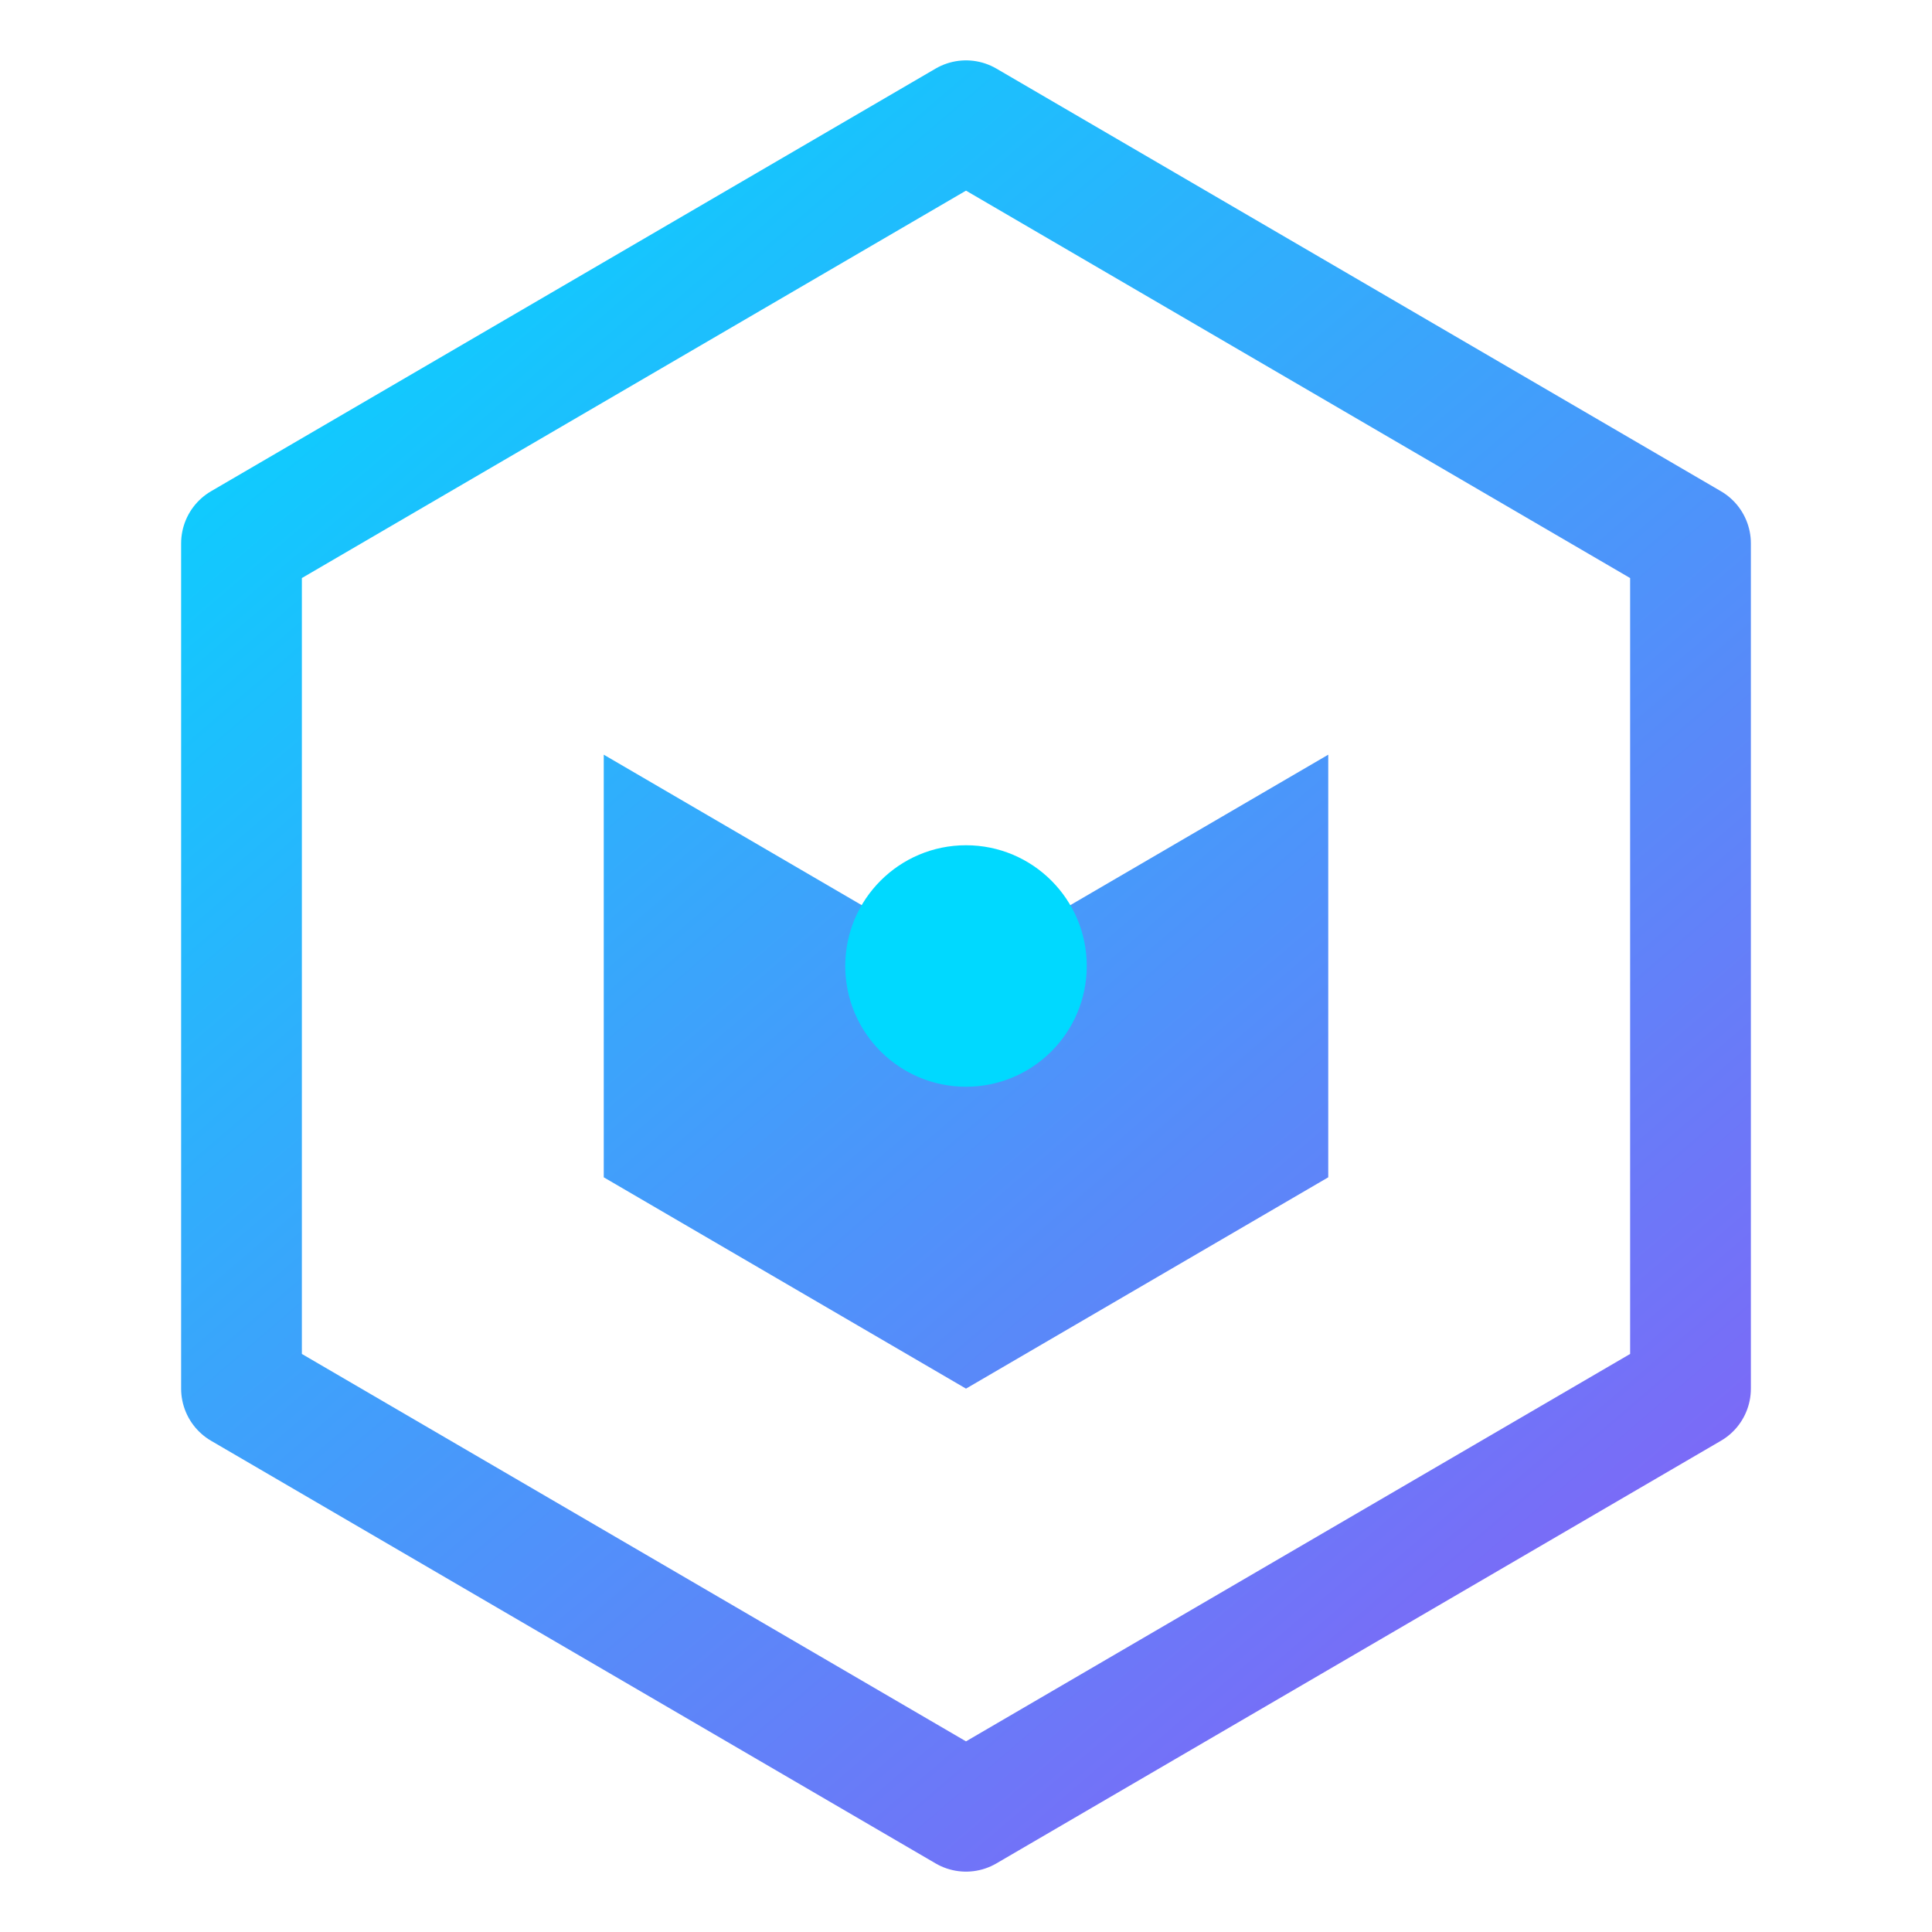
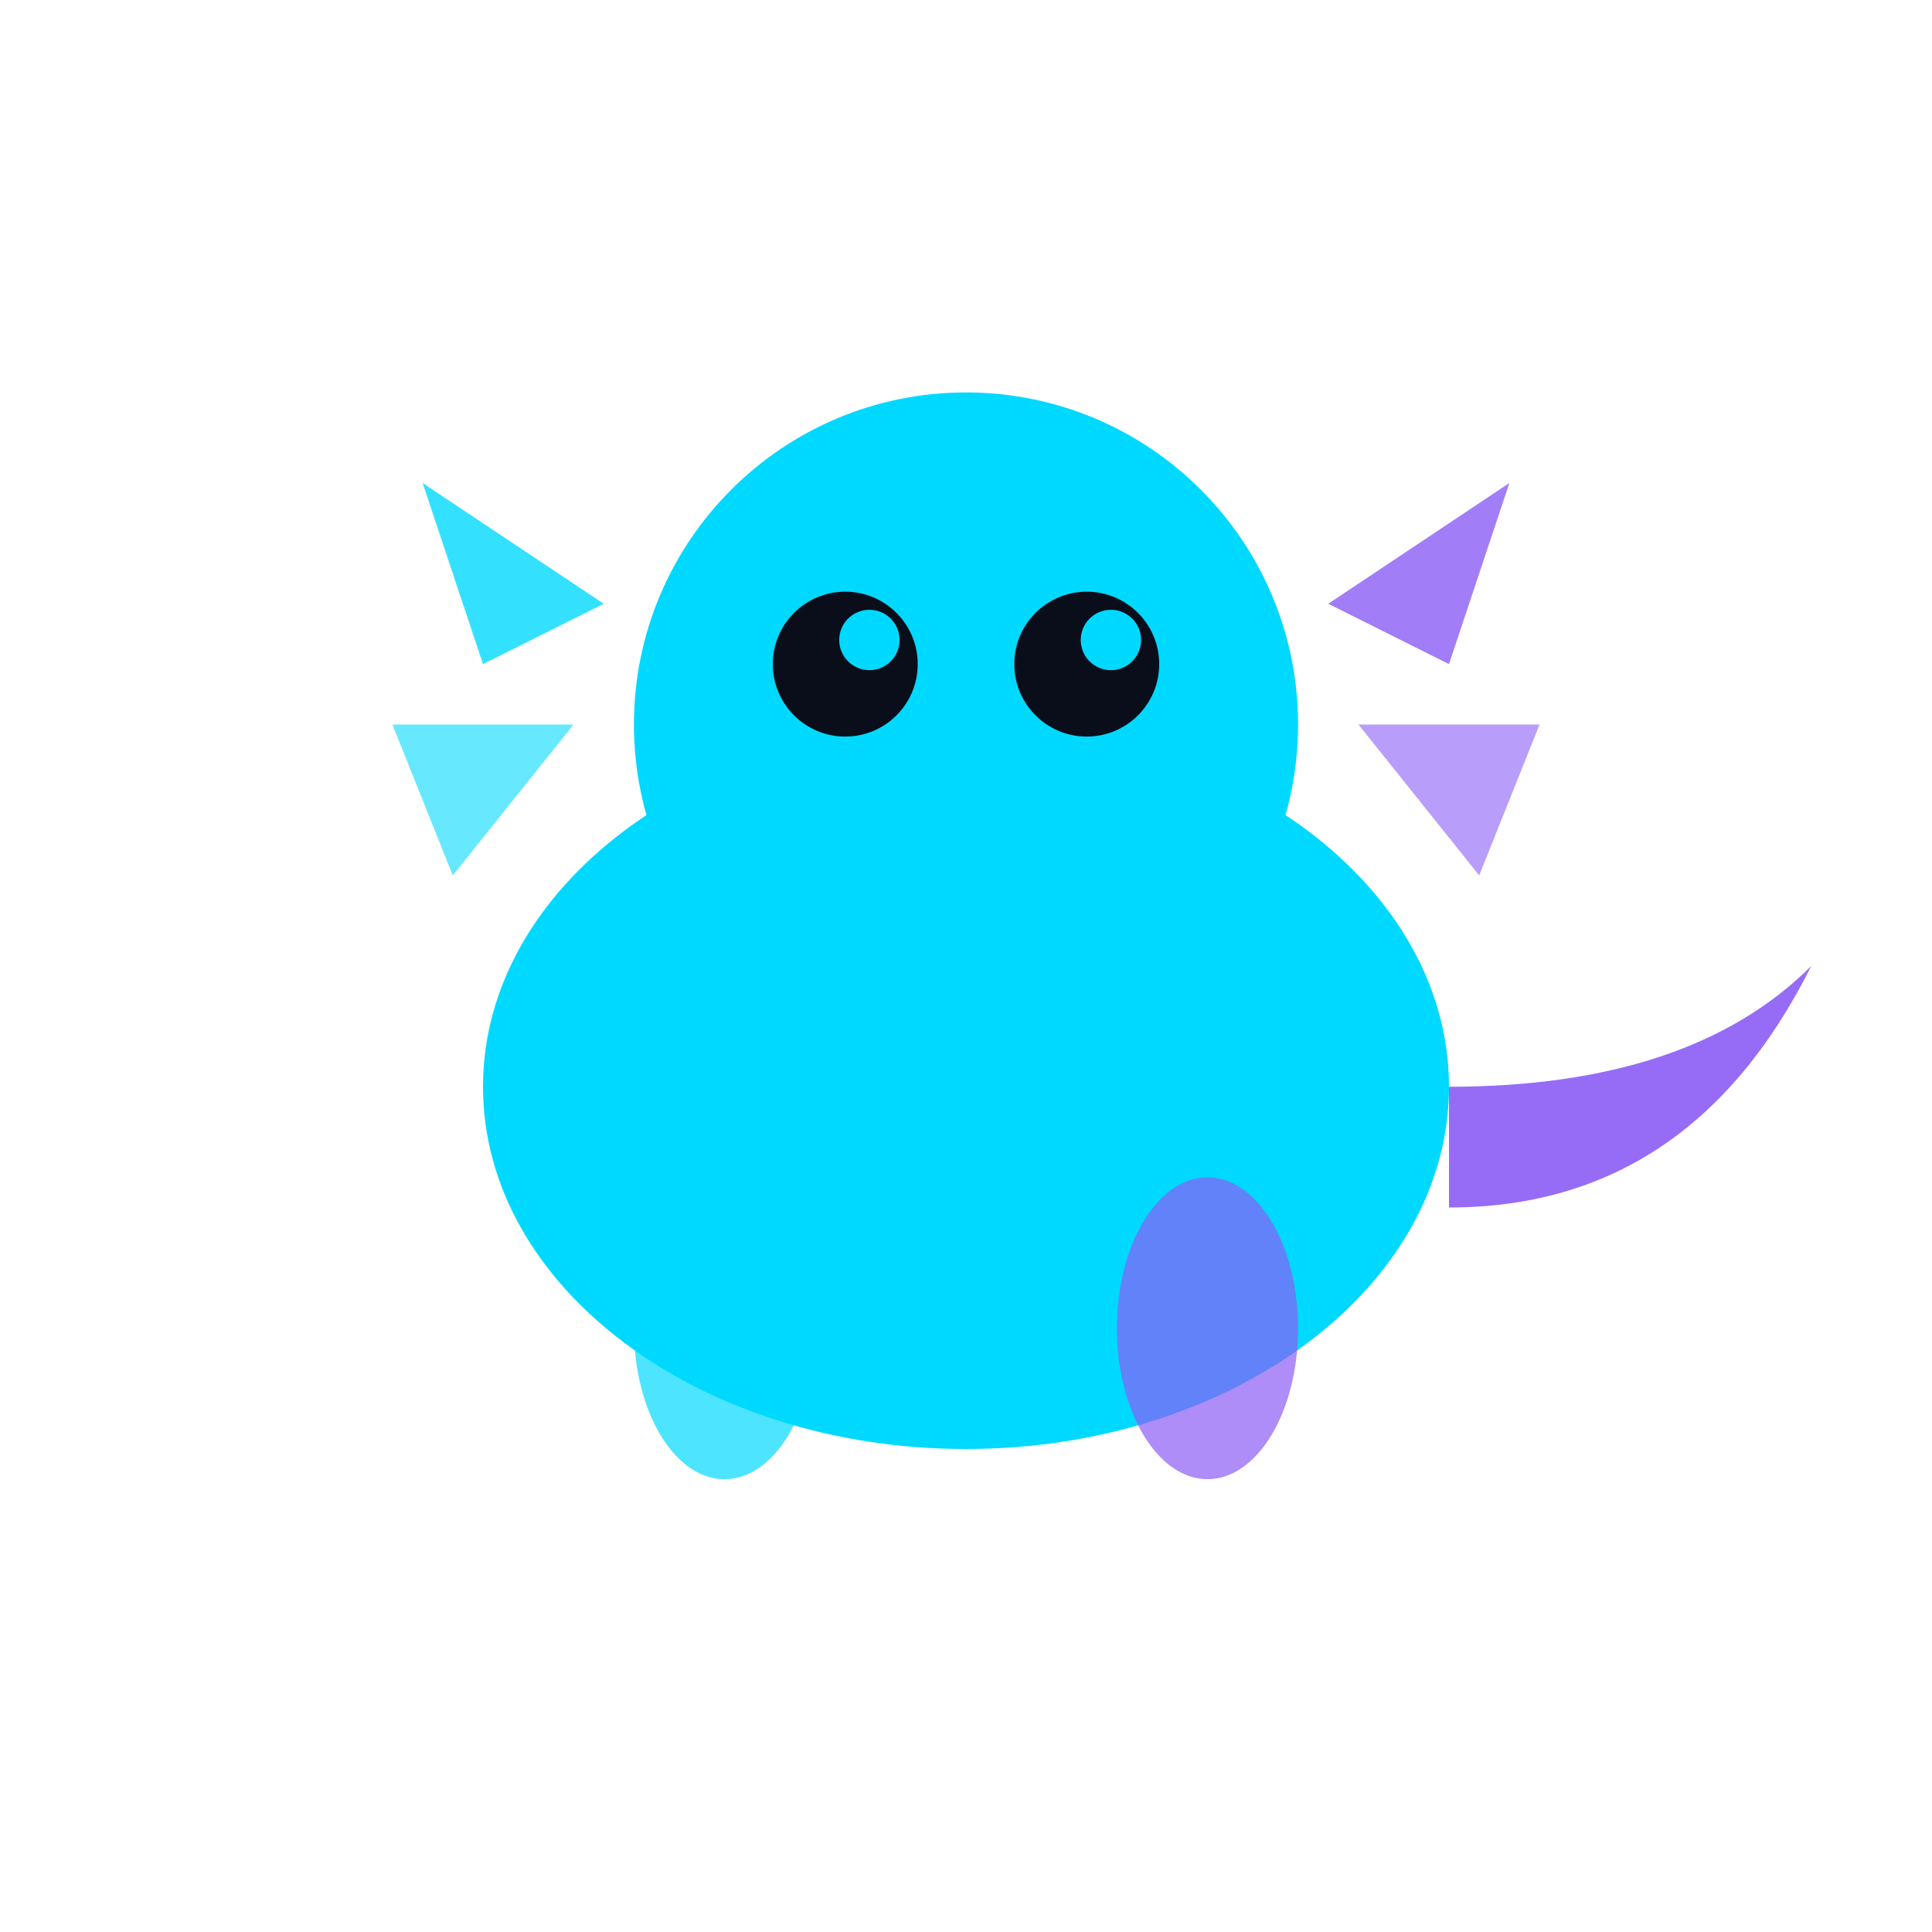
<svg xmlns="http://www.w3.org/2000/svg" width="32" height="32" viewBox="0 0 32 32" fill="none">
-   <path d="M16 2L4 9V23L16 30L28 23V9L16 2Z" stroke="url(#gradient)" stroke-width="2" stroke-linejoin="round" />
-   <path d="M16 16L10 12.5V19.5L16 23L22 19.5V12.5L16 16Z" fill="url(#gradient)" />
-   <circle cx="16" cy="16" r="2" fill="#00D9FF" />
+   <ellipse cx="16" cy="18" rx="8" ry="6" fill="url(#bodyGradient)" />
+   <circle cx="16" cy="12" r="5.5" fill="url(#headGradient)" />
+   <path d="M10 10 L7 8 L8 11 Z" fill="#00D9FF" opacity="0.8" />
+   <path d="M9.5 12 L6.5 12 L7.5 14.5 Z" fill="#00D9FF" opacity="0.6" />
+   <path d="M22 10 L25 8 L24 11 Z" fill="#8B5CF6" opacity="0.8" />
+   <path d="M22.5 12 L25.5 12 L24.5 14.5 Z" fill="#8B5CF6" opacity="0.6" />
+   <circle cx="14" cy="11" r="1.2" fill="#0A0E1A" />
+   <circle cx="18" cy="11" r="1.2" fill="#0A0E1A" />
+   <circle cx="14.4" cy="10.6" r="0.5" fill="#00D9FF" />
+   <circle cx="18.4" cy="10.6" r="0.5" fill="#00D9FF" />
+   <path d="M24 18 Q28 18 30 16 Q28 20 24 20 Z" fill="url(#tailGradient)" opacity="0.9" />
+   <ellipse cx="12" cy="22" rx="1.5" ry="2.5" fill="#00D9FF" opacity="0.7" />
+   <ellipse cx="20" cy="22" rx="1.5" ry="2.5" fill="#8B5CF6" opacity="0.7" />
  <defs>
-     <linearGradient id="gradient" x1="4" y1="2" x2="28" y2="30" gradientUnits="userSpaceOnUse">
-       <stop stop-color="#00D9FF" />
-       <stop offset="1" stop-color="#8B5CF6" />
+     <linearGradient id="bodyGradient" x1="8" y1="18" x2="24" y2="18">
+       <stop offset="0%" stop-color="#00D9FF" />
+       <stop offset="100%" stop-color="#8B5CF6" />
+     </linearGradient>
+     <linearGradient id="headGradient" x1="10.5" y1="12" x2="21.5" y2="12">
+       <stop offset="0%" stop-color="#00D9FF" />
+       <stop offset="100%" stop-color="#8B5CF6" />
+     </linearGradient>
+     <linearGradient id="tailGradient" x1="24" y1="18" x2="30" y2="18">
+       <stop offset="0%" stop-color="#8B5CF6" />
+       <stop offset="100%" stop-color="#00D9FF" />
    </linearGradient>
  </defs>
</svg>
